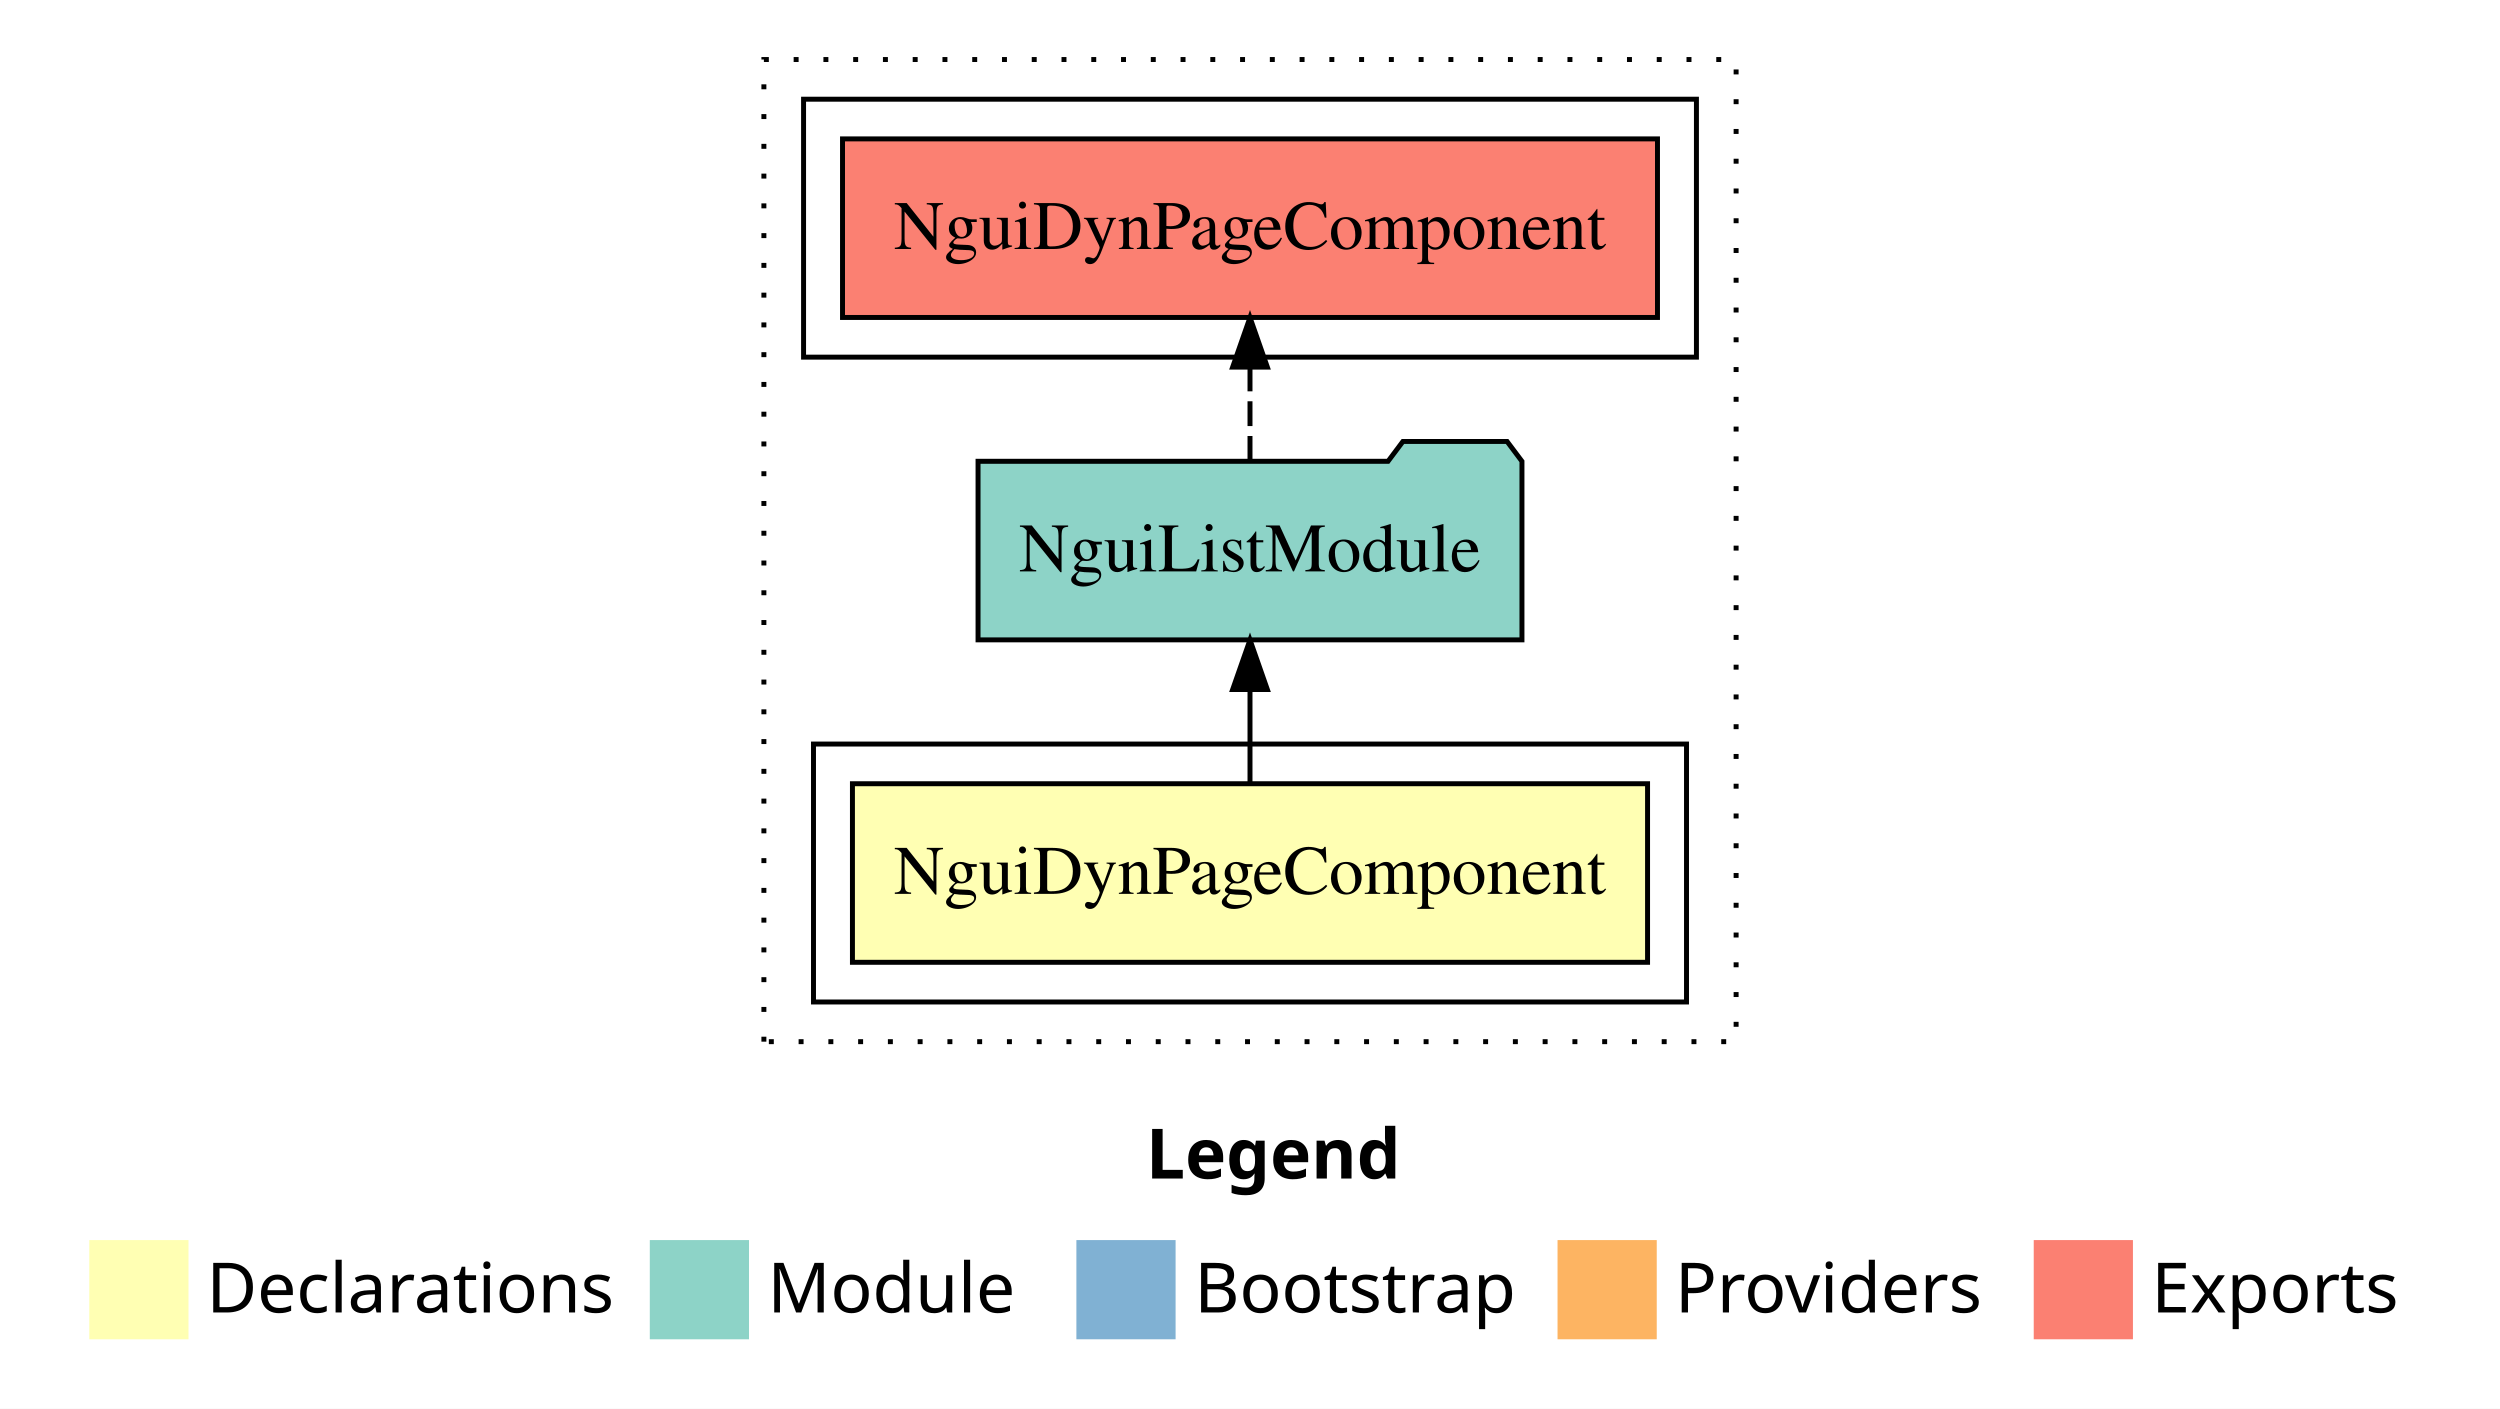
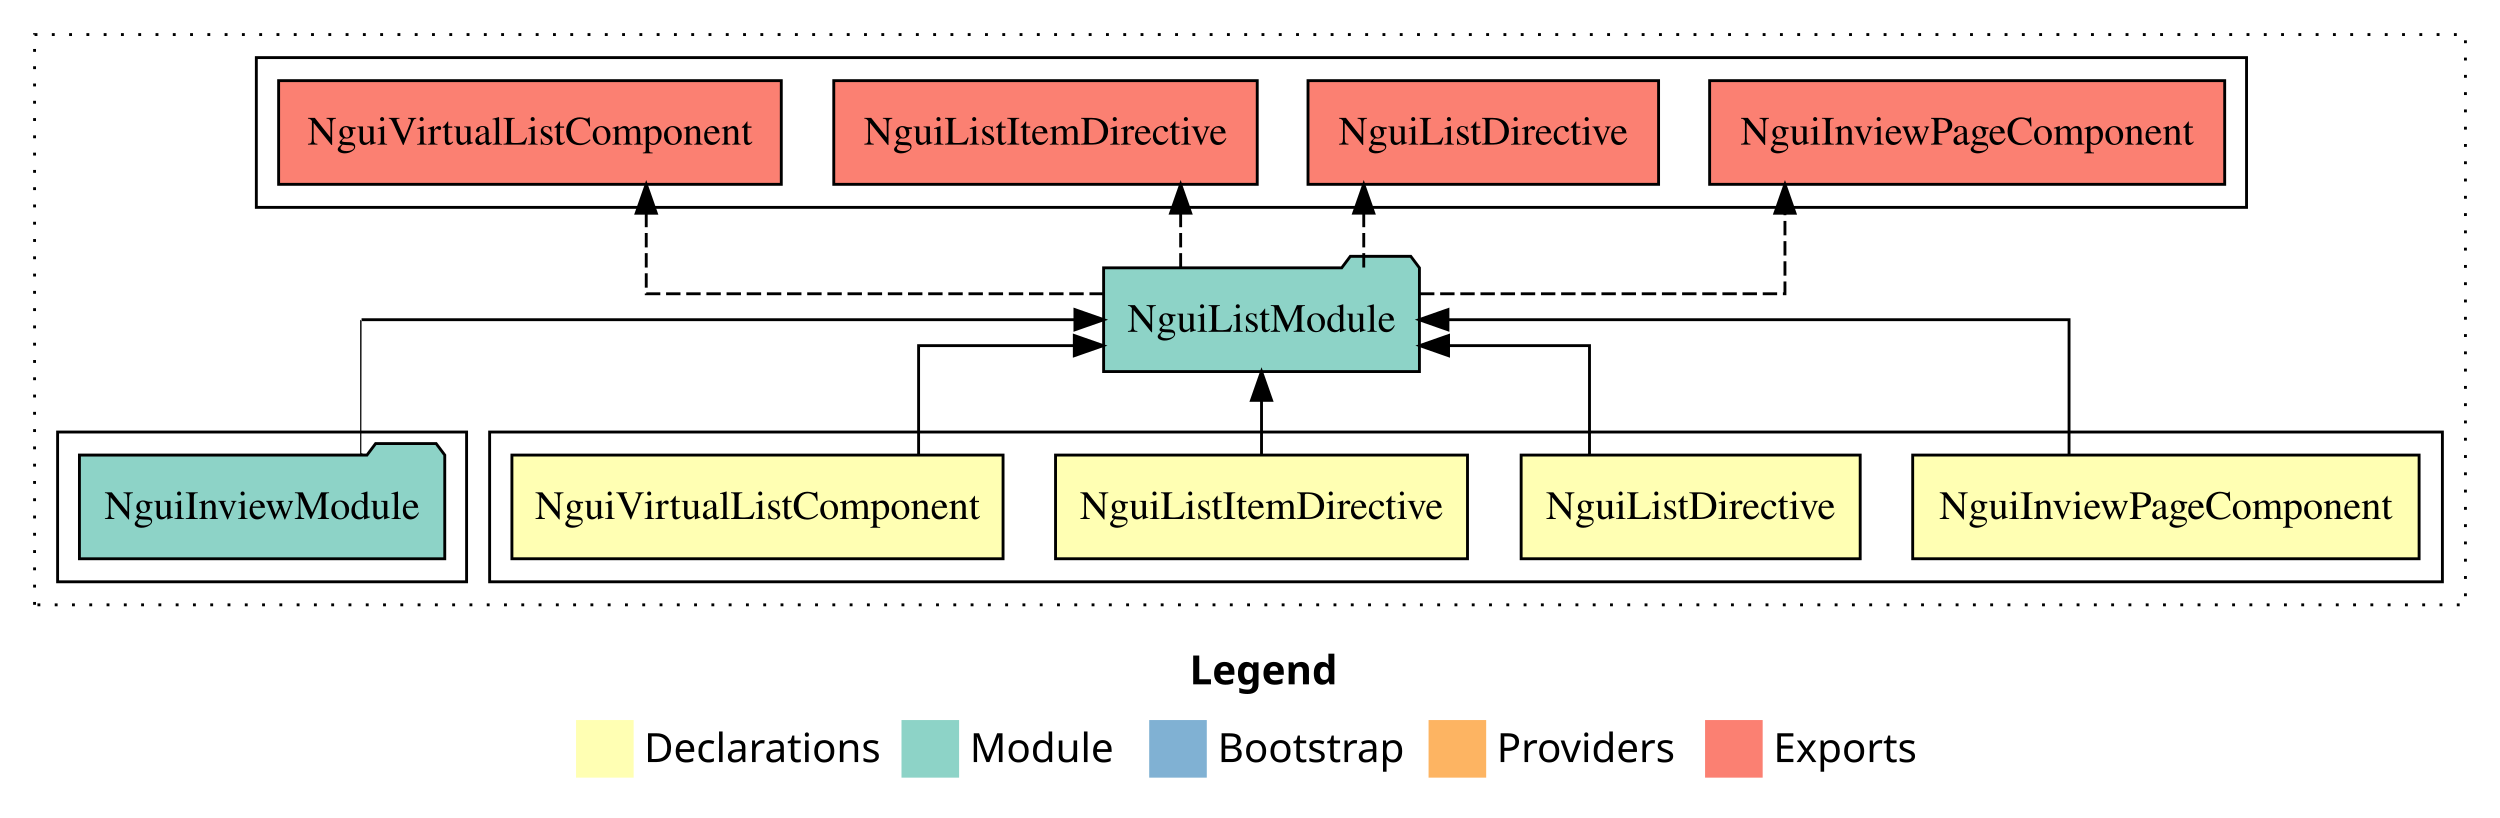
- <svg xmlns="http://www.w3.org/2000/svg" width="504pt" height="284pt" viewBox="0.00 0.00 504.00 284.00">
+ <svg xmlns="http://www.w3.org/2000/svg" width="868pt" height="284pt" viewBox="0.00 0.00 868.00 284.00">
  <g id="graph0" class="graph" transform="scale(1 1) rotate(0) translate(4 280)">
-     <polygon fill="#ffffff" stroke="transparent" points="-4,4 -4,-280 500,-280 500,4 -4,4" />
-     <text text-anchor="start" x="227.009" y="-42.4" font-family="sans-serif" font-weight="bold" font-size="14.00" fill="#000000">Legend</text>
-     <polygon fill="#ffffb3" stroke="transparent" points="14,-10 14,-30 34,-30 34,-10 14,-10" />
-     <text text-anchor="start" x="37.629" y="-15.4" font-family="sans-serif" font-size="14.00" fill="#000000">  Declarations</text>
-     <polygon fill="#8dd3c7" stroke="transparent" points="127,-10 127,-30 147,-30 147,-10 127,-10" />
-     <text text-anchor="start" x="150.725" y="-15.4" font-family="sans-serif" font-size="14.00" fill="#000000">  Module</text>
-     <polygon fill="#80b1d3" stroke="transparent" points="213,-10 213,-30 233,-30 233,-10 213,-10" />
-     <text text-anchor="start" x="236.781" y="-15.4" font-family="sans-serif" font-size="14.00" fill="#000000">  Bootstrap</text>
-     <polygon fill="#fdb462" stroke="transparent" points="310,-10 310,-30 330,-30 330,-10 310,-10" />
-     <text text-anchor="start" x="333.673" y="-15.4" font-family="sans-serif" font-size="14.00" fill="#000000">  Providers</text>
-     <polygon fill="#fb8072" stroke="transparent" points="406,-10 406,-30 426,-30 426,-10 406,-10" />
-     <text text-anchor="start" x="429.726" y="-15.4" font-family="sans-serif" font-size="14.00" fill="#000000">  Exports</text>
+     <polygon fill="#ffffff" stroke="transparent" points="-4,4 -4,-280 864,-280 864,4 -4,4" />
+     <text text-anchor="start" x="409.009" y="-42.4" font-family="sans-serif" font-weight="bold" font-size="14.00" fill="#000000">Legend</text>
+     <polygon fill="#ffffb3" stroke="transparent" points="196,-10 196,-30 216,-30 216,-10 196,-10" />
+     <text text-anchor="start" x="219.629" y="-15.4" font-family="sans-serif" font-size="14.00" fill="#000000">  Declarations</text>
+     <polygon fill="#8dd3c7" stroke="transparent" points="309,-10 309,-30 329,-30 329,-10 309,-10" />
+     <text text-anchor="start" x="332.725" y="-15.4" font-family="sans-serif" font-size="14.00" fill="#000000">  Module</text>
+     <polygon fill="#80b1d3" stroke="transparent" points="395,-10 395,-30 415,-30 415,-10 395,-10" />
+     <text text-anchor="start" x="418.781" y="-15.4" font-family="sans-serif" font-size="14.00" fill="#000000">  Bootstrap</text>
+     <polygon fill="#fdb462" stroke="transparent" points="492,-10 492,-30 512,-30 512,-10 492,-10" />
+     <text text-anchor="start" x="515.673" y="-15.4" font-family="sans-serif" font-size="14.00" fill="#000000">  Providers</text>
+     <polygon fill="#fb8072" stroke="transparent" points="588,-10 588,-30 608,-30 608,-10 588,-10" />
+     <text text-anchor="start" x="611.726" y="-15.4" font-family="sans-serif" font-size="14.00" fill="#000000">  Exports</text>
    <g id="clust1" class="cluster">
-       <polygon fill="none" stroke="#000000" stroke-dasharray="1,5" points="150,-70 150,-268 346,-268 346,-70 150,-70" />
+       <polygon fill="none" stroke="#000000" stroke-dasharray="1,5" points="8,-70 8,-268 852,-268 852,-70 8,-70" />
    </g>
    <g id="clust2" class="cluster">
-       <polygon fill="none" stroke="#000000" points="160,-78 160,-130 336,-130 336,-78 160,-78" />
+       <polygon fill="none" stroke="#000000" points="166,-78 166,-130 844,-130 844,-78 166,-78" />
    </g>
-     <g id="clust5" class="cluster">
-       <polygon fill="none" stroke="#000000" points="158,-208 158,-260 338,-260 338,-208 158,-208" />
+     <g id="clust7" class="cluster">
+       <polygon fill="none" stroke="#000000" points="16,-78 16,-130 158,-130 158,-78 16,-78" />
+     </g>
+     <g id="clust8" class="cluster">
+       <polygon fill="none" stroke="#000000" points="85,-208 85,-260 776,-260 776,-208 85,-208" />
    </g>
    <g id="node1" class="node">
-       <polygon fill="#ffffb3" stroke="#000000" points="328.148,-122 167.852,-122 167.852,-86 328.148,-86 328.148,-122" />
-       <text text-anchor="middle" x="248" y="-99.8" font-family="Times,serif" font-size="14.00" fill="#000000">NguiDynPageComponent</text>
+       <polygon fill="#ffffb3" stroke="#000000" points="835.914,-122 660.086,-122 660.086,-86 835.914,-86 835.914,-122" />
+       <text text-anchor="middle" x="748" y="-99.8" font-family="Times,serif" font-size="14.00" fill="#000000">NguiInviewPageComponent</text>
+     </g>
+     <g id="node5" class="node">
+       <polygon fill="#8dd3c7" stroke="#000000" points="488.826,-187 485.826,-191 464.826,-191 461.826,-187 379.174,-187 379.174,-151 488.826,-151 488.826,-187" />
+       <text text-anchor="middle" x="434" y="-164.8" font-family="Times,serif" font-size="14.00" fill="#000000">NguiListModule</text>
+     </g>
+     <g id="edge1" class="edge">
+       <path fill="none" stroke="#000000" d="M714.375,-122.106C714.375,-141.339 714.375,-169 714.375,-169 714.375,-169 498.725,-169 498.725,-169" />
+       <polygon fill="#000000" stroke="#000000" points="498.725,-165.5 488.725,-169 498.725,-172.5 498.725,-165.5" />
    </g>
    <g id="node2" class="node">
-       <polygon fill="#8dd3c7" stroke="#000000" points="302.826,-187 299.826,-191 278.826,-191 275.826,-187 193.174,-187 193.174,-151 302.826,-151 302.826,-187" />
-       <text text-anchor="middle" x="248" y="-164.8" font-family="Times,serif" font-size="14.00" fill="#000000">NguiListModule</text>
+       <polygon fill="#ffffb3" stroke="#000000" points="641.859,-122 524.141,-122 524.141,-86 641.859,-86 641.859,-122" />
+       <text text-anchor="middle" x="583" y="-99.8" font-family="Times,serif" font-size="14.00" fill="#000000">NguiListDirective</text>
    </g>
-     <g id="edge1" class="edge">
-       <path fill="none" stroke="#000000" d="M248,-122.106C248,-122.106 248,-140.991 248,-140.991" />
-       <polygon fill="#000000" stroke="#000000" points="244.5,-140.991 248,-150.991 251.5,-140.991 244.5,-140.991" />
+     <g id="edge2" class="edge">
+       <path fill="none" stroke="#000000" d="M547.875,-122.027C547.875,-138.398 547.875,-160 547.875,-160 547.875,-160 498.936,-160 498.936,-160" />
+       <polygon fill="#000000" stroke="#000000" points="498.936,-156.5 488.936,-160 498.936,-163.5 498.936,-156.5" />
    </g>
    <g id="node3" class="node">
-       <polygon fill="#fb8072" stroke="#000000" points="330.148,-252 165.852,-252 165.852,-216 330.148,-216 330.148,-252" />
-       <text text-anchor="middle" x="248" y="-229.8" font-family="Times,serif" font-size="14.00" fill="#000000">NguiDynPageComponent </text>
+       <polygon fill="#ffffb3" stroke="#000000" points="505.516,-122 362.484,-122 362.484,-86 505.516,-86 505.516,-122" />
+       <text text-anchor="middle" x="434" y="-99.8" font-family="Times,serif" font-size="14.00" fill="#000000">NguiListItemDirective</text>
    </g>
-     <g id="edge2" class="edge">
-       <path fill="none" stroke="#000000" stroke-dasharray="5,2" d="M248,-187.106C248,-187.106 248,-205.991 248,-205.991" />
-       <polygon fill="#000000" stroke="#000000" points="244.5,-205.991 248,-215.991 251.5,-205.991 244.5,-205.991" />
+     <g id="edge3" class="edge">
+       <path fill="none" stroke="#000000" d="M434,-122.106C434,-122.106 434,-140.991 434,-140.991" />
+       <polygon fill="#000000" stroke="#000000" points="430.5,-140.991 434,-150.991 437.5,-140.991 430.5,-140.991" />
+     </g>
+     <g id="node4" class="node">
+       <polygon fill="#ffffb3" stroke="#000000" points="344.262,-122 173.738,-122 173.738,-86 344.262,-86 344.262,-122" />
+       <text text-anchor="middle" x="259" y="-99.8" font-family="Times,serif" font-size="14.00" fill="#000000">NguiVirtualListComponent</text>
+     </g>
+     <g id="edge4" class="edge">
+       <path fill="none" stroke="#000000" d="M314.937,-122.027C314.937,-138.398 314.937,-160 314.937,-160 314.937,-160 368.999,-160 368.999,-160" />
+       <polygon fill="#000000" stroke="#000000" points="368.999,-163.5 378.999,-160 368.999,-156.5 368.999,-163.5" />
+     </g>
+     <g id="node7" class="node">
+       <polygon fill="#fb8072" stroke="#000000" points="768.414,-252 589.586,-252 589.586,-216 768.414,-216 768.414,-252" />
+       <text text-anchor="middle" x="679" y="-229.8" font-family="Times,serif" font-size="14.00" fill="#000000">NguiInviewPageComponent </text>
+     </g>
+     <g id="edge6" class="edge">
+       <path fill="none" stroke="#000000" stroke-dasharray="5,2" d="M489.02,-178C542.51,-178 615.736,-178 615.736,-178 615.736,-178 615.736,-205.973 615.736,-205.973" />
+       <polygon fill="#000000" stroke="#000000" points="612.236,-205.973 615.736,-215.973 619.236,-205.973 612.236,-205.973" />
+     </g>
+     <g id="node8" class="node">
+       <polygon fill="#fb8072" stroke="#000000" points="571.859,-252 450.141,-252 450.141,-216 571.859,-216 571.859,-252" />
+       <text text-anchor="middle" x="511" y="-229.8" font-family="Times,serif" font-size="14.00" fill="#000000">NguiListDirective </text>
+     </g>
+     <g id="edge7" class="edge">
+       <path fill="none" stroke="#000000" stroke-dasharray="5,2" d="M469.492,-187.106C469.492,-187.106 469.492,-205.991 469.492,-205.991" />
+       <polygon fill="#000000" stroke="#000000" points="465.992,-205.991 469.492,-215.991 472.992,-205.991 465.992,-205.991" />
+     </g>
+     <g id="node9" class="node">
+       <polygon fill="#fb8072" stroke="#000000" points="432.515,-252 285.485,-252 285.485,-216 432.515,-216 432.515,-252" />
+       <text text-anchor="middle" x="359" y="-229.8" font-family="Times,serif" font-size="14.00" fill="#000000">NguiListItemDirective </text>
+     </g>
+     <g id="edge8" class="edge">
+       <path fill="none" stroke="#000000" stroke-dasharray="5,2" d="M405.922,-187.106C405.922,-187.106 405.922,-205.991 405.922,-205.991" />
+       <polygon fill="#000000" stroke="#000000" points="402.422,-205.991 405.922,-215.991 409.422,-205.991 402.422,-205.991" />
+     </g>
+     <g id="node10" class="node">
+       <polygon fill="#fb8072" stroke="#000000" points="267.262,-252 92.738,-252 92.738,-216 267.262,-216 267.262,-252" />
+       <text text-anchor="middle" x="180" y="-229.8" font-family="Times,serif" font-size="14.00" fill="#000000">NguiVirtualListComponent </text>
+     </g>
+     <g id="edge9" class="edge">
+       <path fill="none" stroke="#000000" stroke-dasharray="5,2" d="M379.264,-178C315.97,-178 220.375,-178 220.375,-178 220.375,-178 220.375,-205.973 220.375,-205.973" />
+       <polygon fill="#000000" stroke="#000000" points="216.875,-205.973 220.375,-215.973 223.875,-205.973 216.875,-205.973" />
+     </g>
+     <g id="node6" class="node">
+       <polygon fill="#8dd3c7" stroke="#000000" points="150.42,-122 147.42,-126 126.42,-126 123.42,-122 23.58,-122 23.58,-86 150.42,-86 150.42,-122" />
+       <text text-anchor="middle" x="87" y="-99.8" font-family="Times,serif" font-size="14.00" fill="#000000">NguiInviewModule</text>
+     </g>
+     <g id="edge5" class="edge">
+       <path fill="none" stroke="#000000" d="M121.54,-122.106C121.54,-141.339 121.54,-169 121.539,-169 121.539,-169 369.216,-169 369.216,-169" />
+       <polygon fill="#000000" stroke="#000000" points="369.216,-172.5 379.216,-169 369.216,-165.5 369.216,-172.5" />
    </g>
  </g>
</svg>
